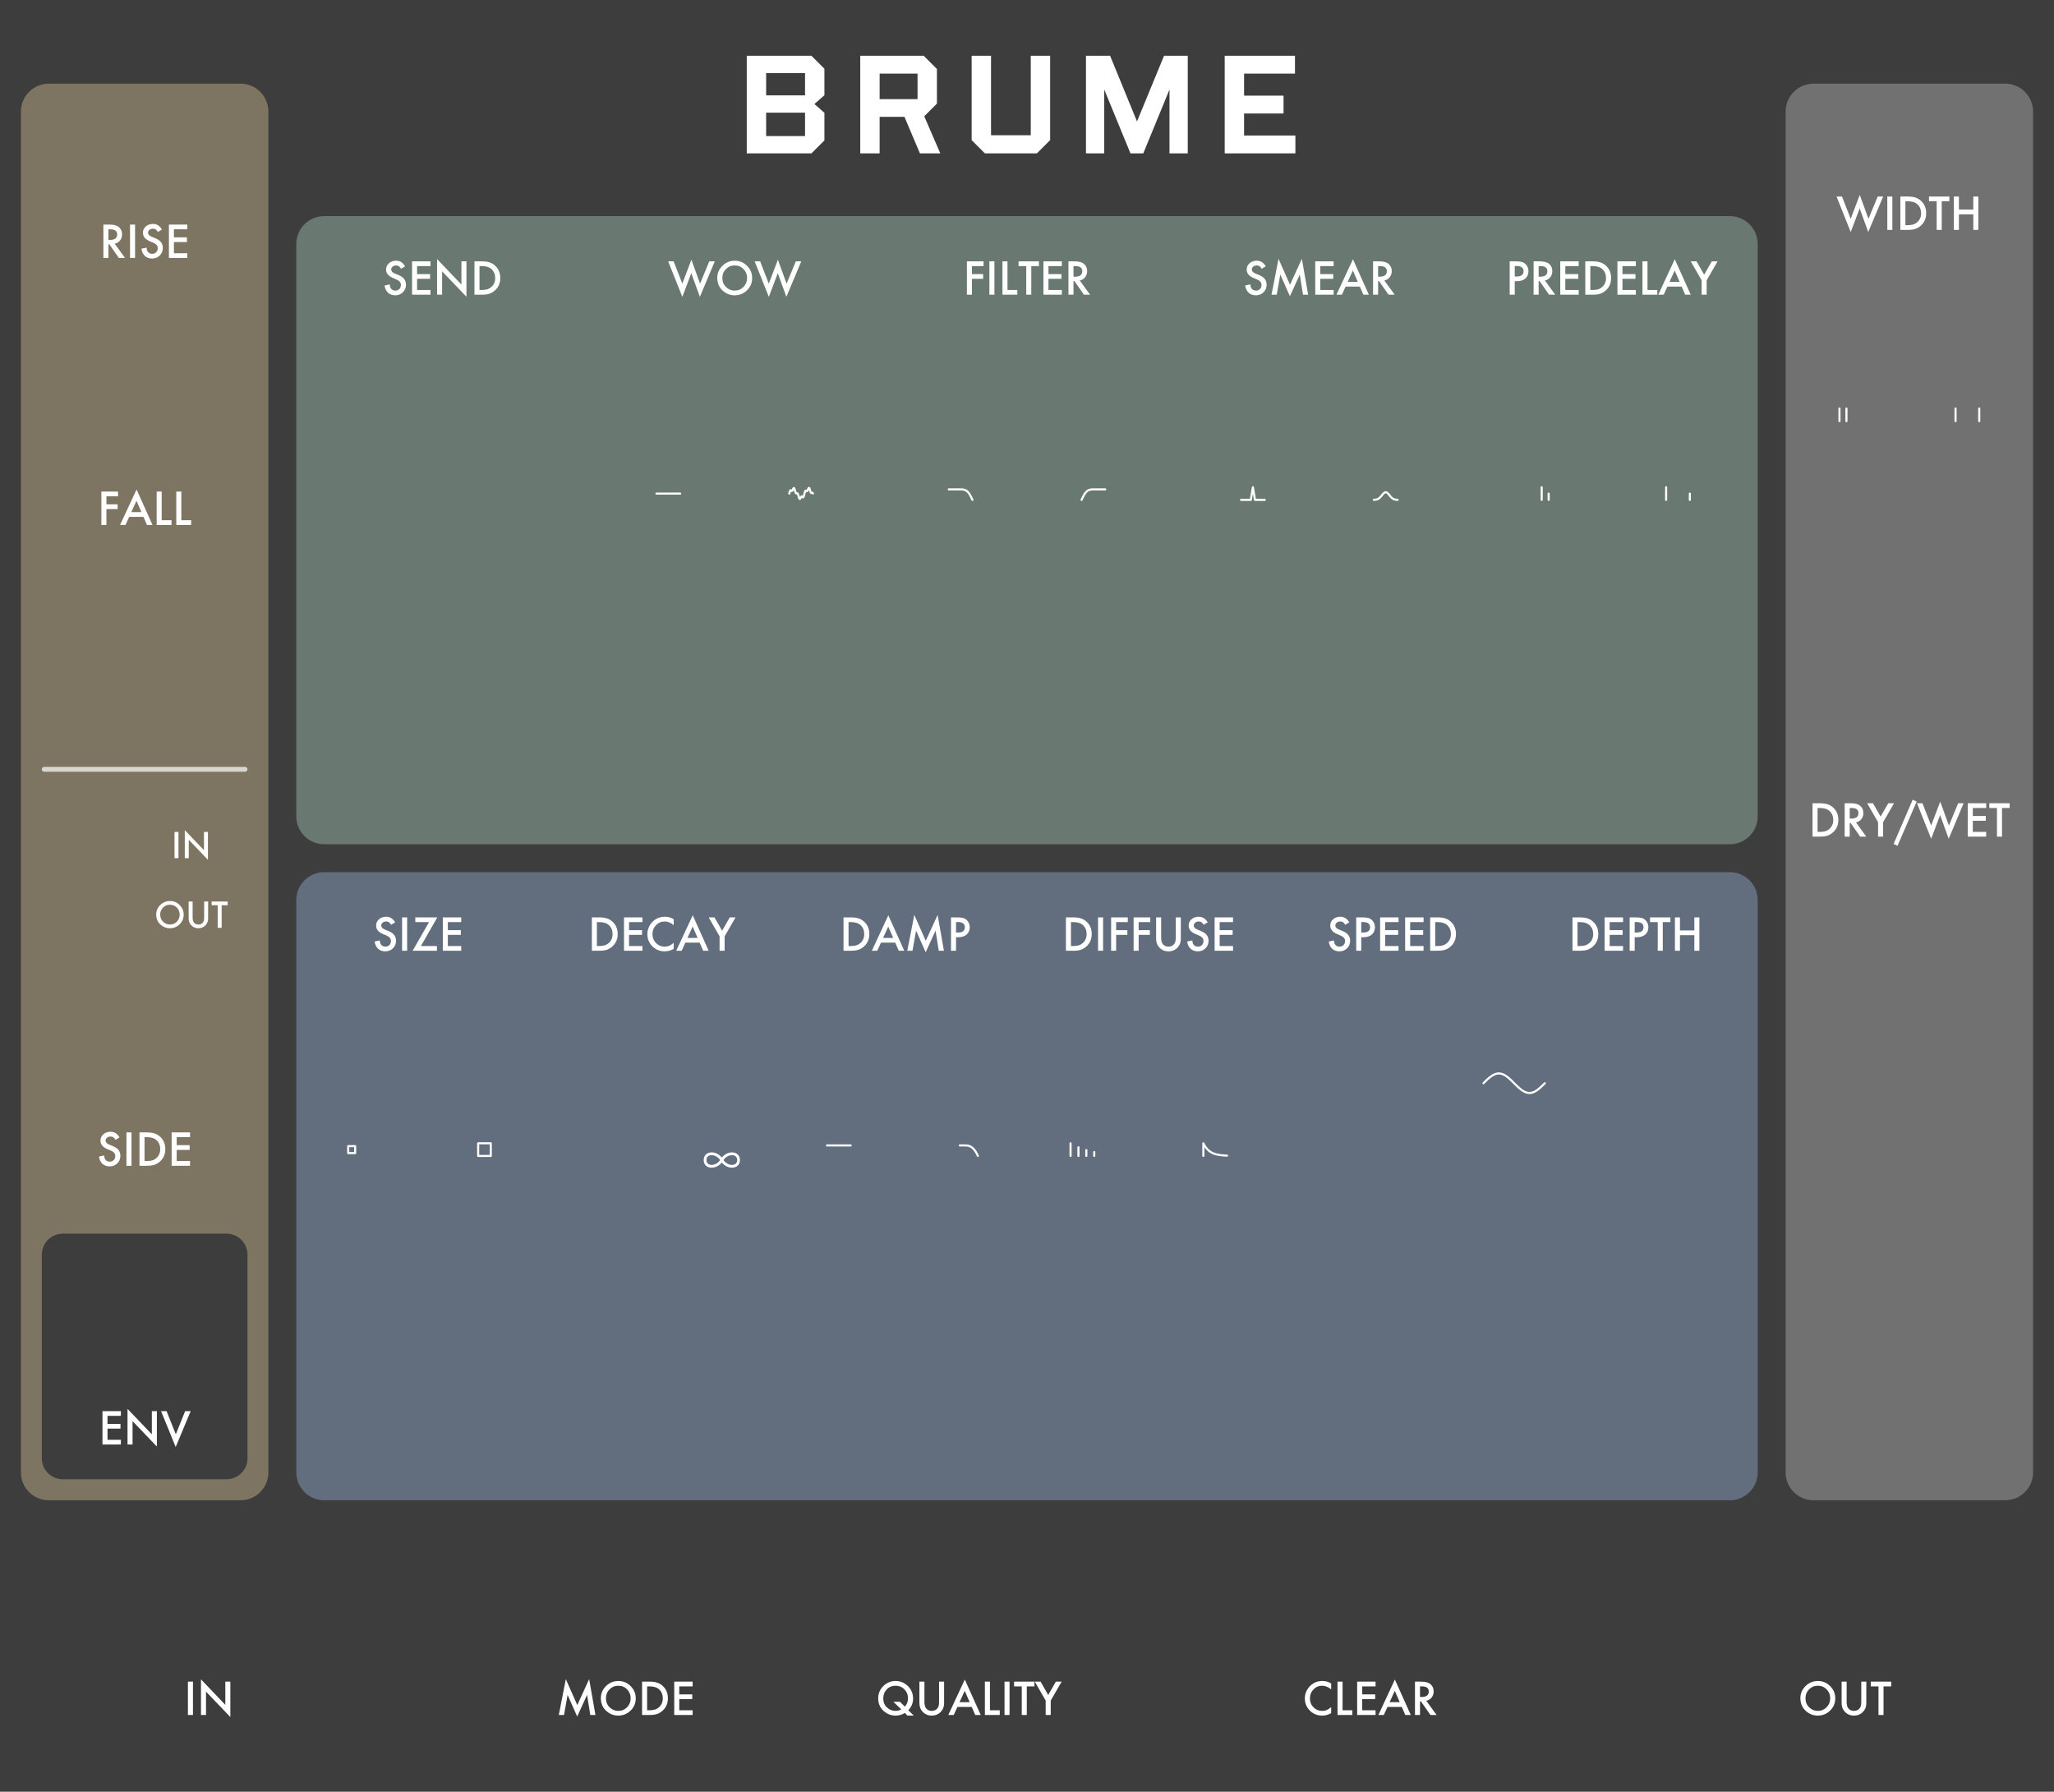
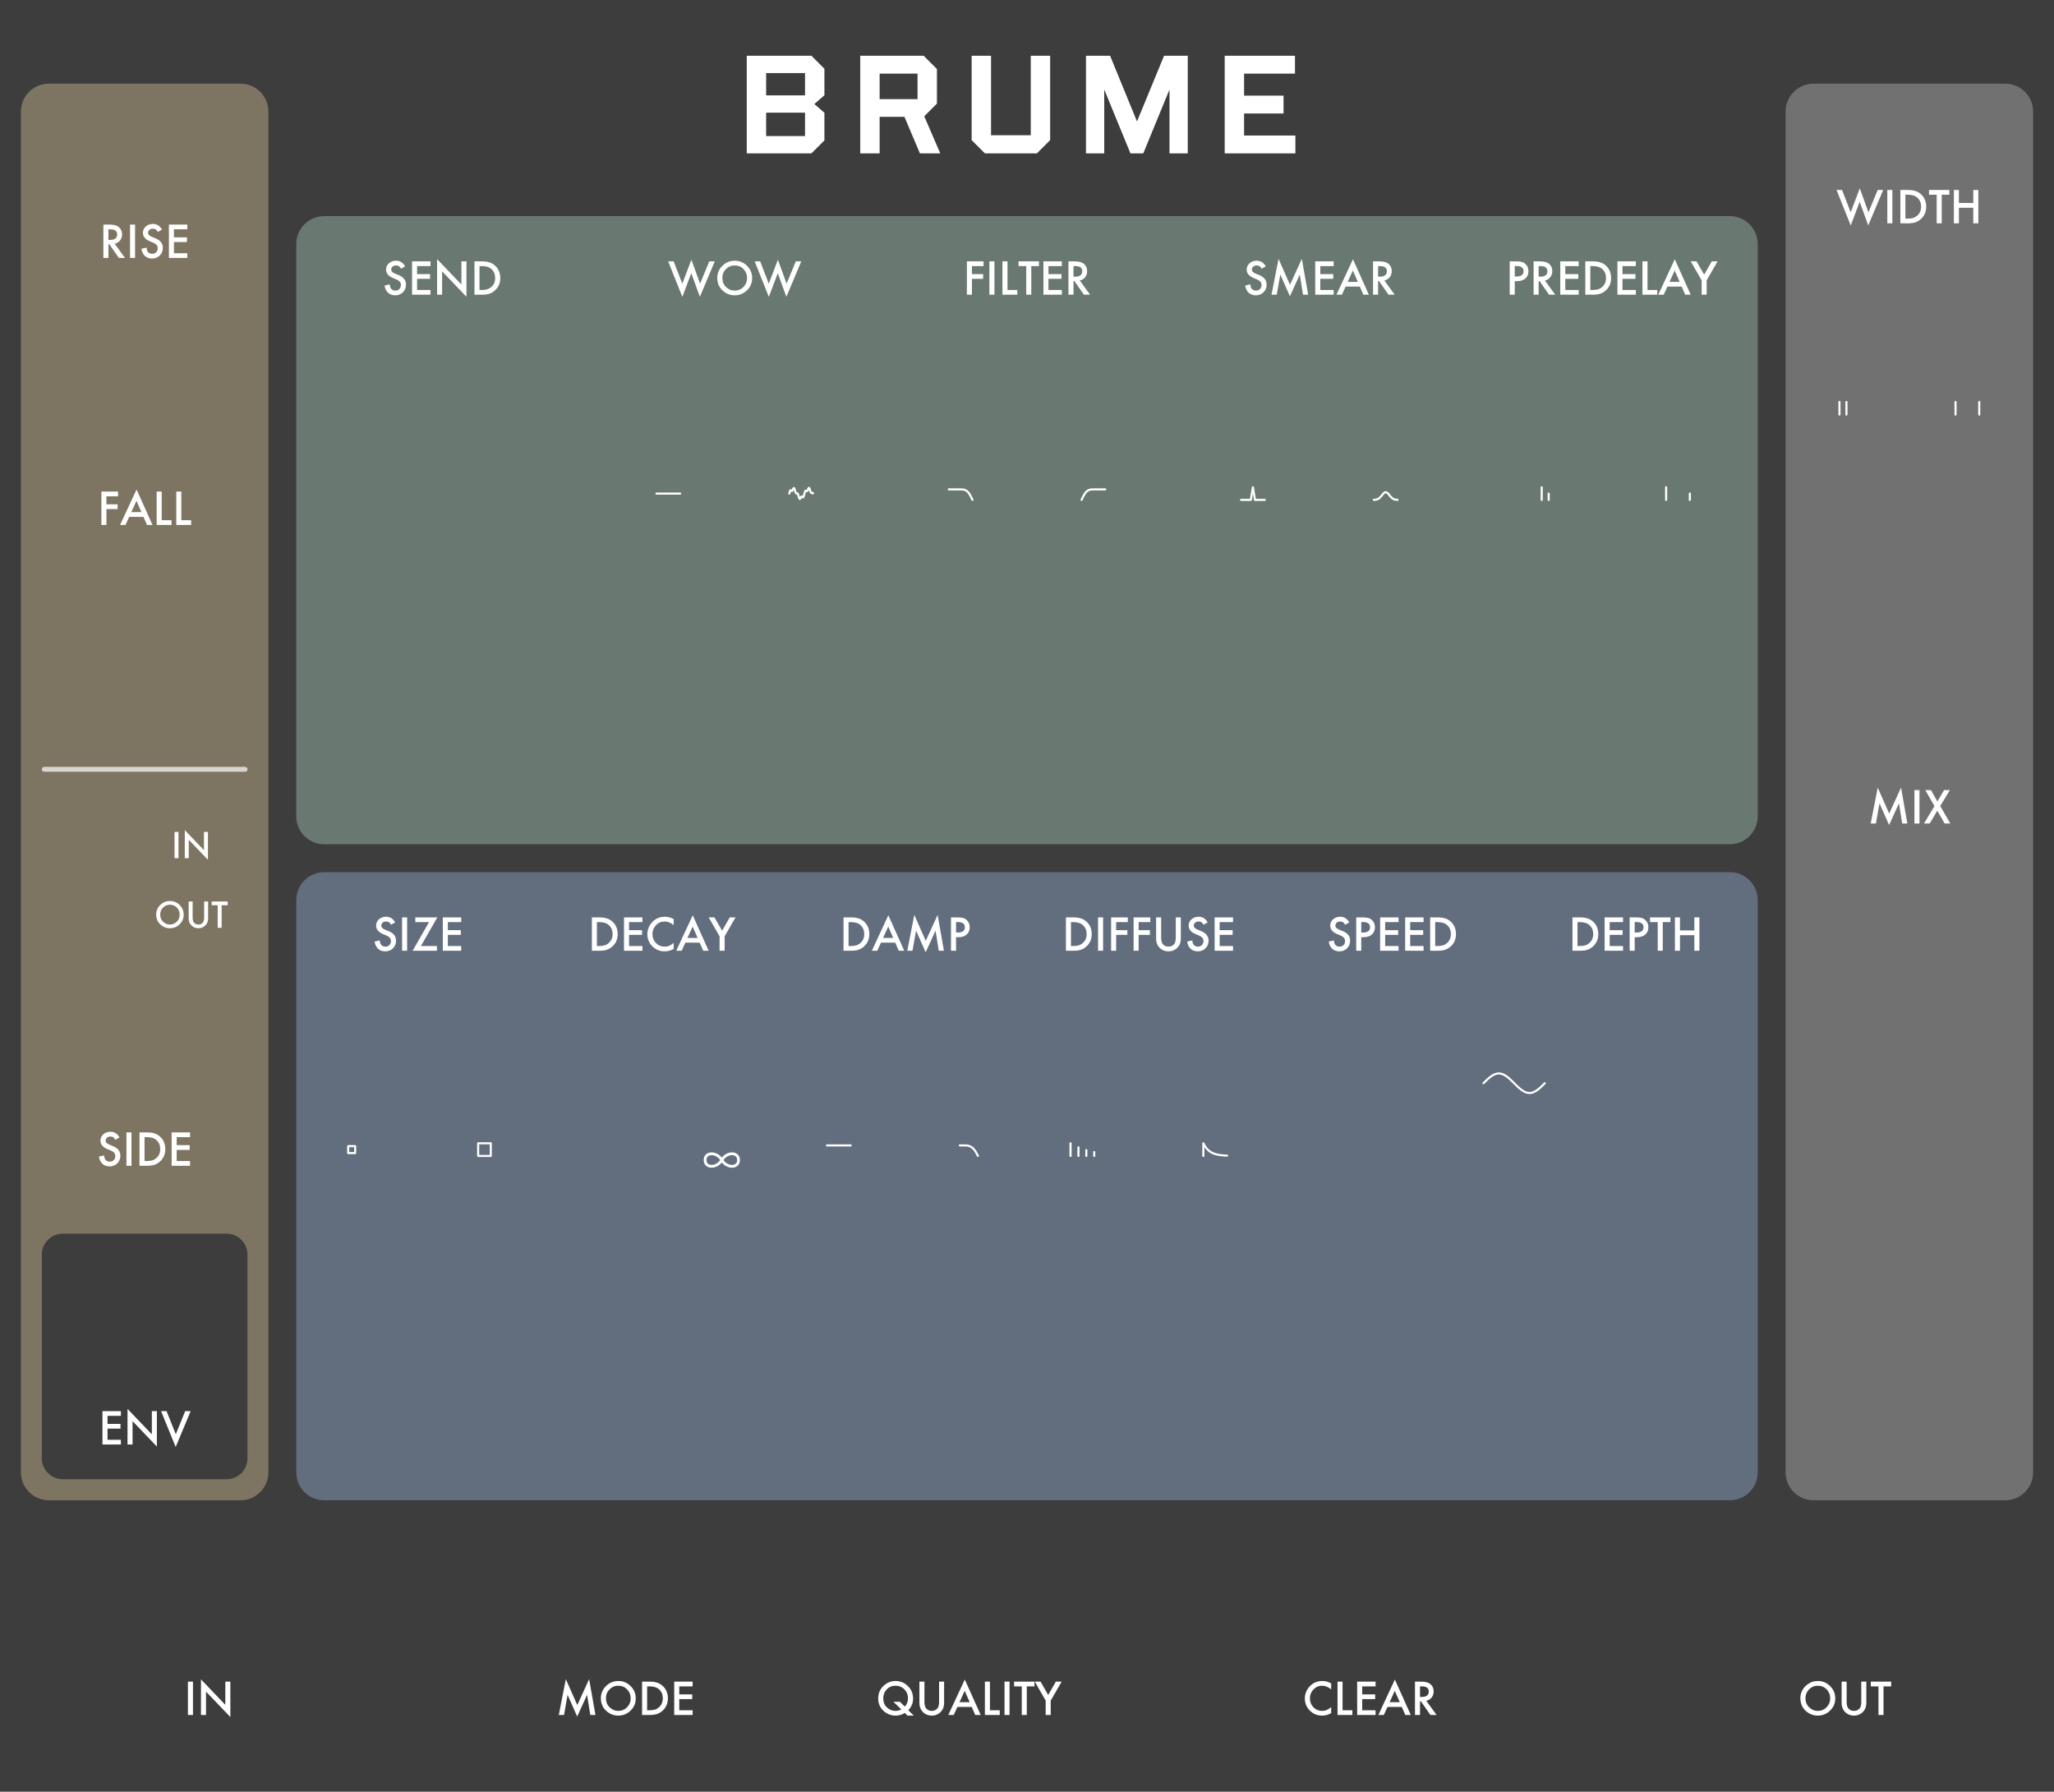
<svg xmlns="http://www.w3.org/2000/svg" version="1.1" width="147.32mm" height="128.5mm" viewBox="0 0 147.32 128.5">
  <g id="panel">
    <rect x="0" y="0" width="147.32" height="128.5" fill="#3d3d3d" />
    <rect class="zone" x="21.25" y="15.50" width="104.82" height="45.05" rx="2.00" fill="#8fa89c" fill-opacity="0.55" />
    <rect class="zone" x="21.25" y="62.55" width="104.82" height="45.05" rx="2.00" fill="#7f93b3" fill-opacity="0.55" />
    <rect class="zone" x="1.50" y="6.00" width="17.75" height="101.60" rx="2.00" fill="#b3a07f" fill-opacity="0.55" />
    <rect class="zone" x="3.00" y="55.00" width="14.75" height="0.35" rx="0.17" fill="#ffffff" fill-opacity="0.7" />
    <rect class="zone" x="3.00" y="88.48" width="14.75" height="17.61" rx="1.50" fill="#3d3d3d" fill-opacity="1.0" />
    <rect class="zone" x="128.07" y="6.00" width="17.75" height="101.60" rx="2.00" fill="#9a9a9a" fill-opacity="0.55" />
    <path fill="#ffffff" d="M53.56 11.0H58.2L59.13 10.07V8.09L58.41 7.46L59.13 6.83V4.93L58.2 4.0H53.56ZM54.95 9.76V8.08H57.74V9.76ZM54.95 6.84V5.24H57.74V6.84Z M61.7 11.0H63.09V8.38H64.87L65.98 11.0H67.44L66.29 8.34L67.2 7.43V4.95L66.25 4.0H61.7ZM63.09 7.11V5.28H65.81V7.11Z M70.64 11.0H74.37L75.32 10.05V4.0H73.93V9.7H71.08V4.0H69.69V10.05Z M77.89 11.0H79.2V6.42L81.08 11.0H82L83.88 6.42V11.0H85.19V4.0H83.49L81.55 8.71L79.62 4.0H77.89Z M87.84 11.0H92.91V9.72H89.23V8.14H92.06V6.86H89.23V5.28H92.88V4.0H87.84Z" />
    <path fill="#ffffff" d="M29.056 19.1 28.763 19.274Q28.681 19.131 28.607 19.088Q28.529 19.038 28.407 19.038Q28.256 19.038 28.157 19.123Q28.058 19.207 28.058 19.334Q28.058 19.509 28.318 19.616L28.557 19.714Q28.848 19.832 28.983 20.001Q29.118 20.171 29.118 20.418Q29.118 20.748 28.898 20.963Q28.676 21.18 28.348 21.18Q28.036 21.18 27.833 20.996Q27.633 20.811 27.583 20.477L27.949 20.396Q27.974 20.607 28.036 20.687Q28.148 20.842 28.362 20.842Q28.531 20.842 28.642 20.729Q28.754 20.616 28.754 20.442Q28.754 20.373 28.735 20.315Q28.715 20.256 28.674 20.208Q28.633 20.159 28.568 20.116Q28.503 20.073 28.413 20.035L28.182 19.939Q27.69 19.731 27.69 19.331Q27.69 19.061 27.897 18.88Q28.103 18.697 28.41 18.697Q28.824 18.697 29.056 19.1Z M30.875 19.083H29.915V19.658H30.847V19.998H29.915V20.797H30.875V21.137H29.554V18.743H30.875Z M31.349 21.137V18.581L33.095 20.407V18.743H33.456V21.283L31.71 19.461V21.137Z M34.03 21.137V18.743H34.532Q34.893 18.743 35.102 18.815Q35.327 18.884 35.51 19.052Q35.881 19.39 35.881 19.94Q35.881 20.492 35.495 20.833Q35.301 21.004 35.088 21.07Q34.89 21.137 34.526 21.137ZM34.391 20.797H34.554Q34.797 20.797 34.958 20.746Q35.119 20.692 35.25 20.574Q35.516 20.331 35.516 19.94Q35.516 19.546 35.253 19.301Q35.016 19.083 34.554 19.083H34.391Z" />
    <path fill="#ffffff" d="M48.315 18.743 48.938 20.343 49.589 18.627 50.212 20.343 50.874 18.743H51.267L50.197 21.289L49.581 19.593L48.94 21.29L47.923 18.743Z M51.445 19.929Q51.445 19.424 51.815 19.061Q52.184 18.698 52.702 18.698Q53.214 18.698 53.58 19.064Q53.947 19.43 53.947 19.943Q53.947 20.46 53.578 20.819Q53.208 21.18 52.684 21.18Q52.22 21.18 51.851 20.859Q51.445 20.504 51.445 19.929ZM51.809 19.934Q51.809 20.331 52.076 20.587Q52.341 20.842 52.688 20.842Q53.065 20.842 53.324 20.582Q53.583 20.318 53.583 19.94Q53.583 19.557 53.327 19.298Q53.073 19.038 52.698 19.038Q52.324 19.038 52.067 19.298Q51.809 19.556 51.809 19.934Z M54.519 18.743 55.142 20.343 55.793 18.627 56.417 20.343 57.079 18.743H57.471L56.401 21.289L55.786 19.593L55.144 21.29L54.127 18.743Z" />
    <path fill="#ffffff" d="M70.544 19.083H69.71V19.658H70.514V19.998H69.71V21.137H69.349V18.743H70.544Z M71.324 18.743V21.137H70.962V18.743Z M72.26 18.743V20.797H72.964V21.137H71.899V18.743Z M73.967 19.083V21.137H73.606V19.083H73.055V18.743H74.516V19.083Z M76.159 19.083H75.199V19.658H76.131V19.998H75.199V20.797H76.159V21.137H74.838V18.743H76.159Z M77.444 20.117 78.185 21.137H77.743L77.06 20.157H76.995V21.137H76.633V18.743H77.057Q77.531 18.743 77.742 18.922Q77.974 19.12 77.974 19.446Q77.974 19.7 77.829 19.883Q77.683 20.066 77.444 20.117ZM76.995 19.843H77.109Q77.623 19.843 77.623 19.45Q77.623 19.083 77.123 19.083H76.995Z" />
    <path fill="#ffffff" d="M90.783 19.1 90.49 19.274Q90.408 19.131 90.334 19.088Q90.256 19.038 90.134 19.038Q89.983 19.038 89.884 19.123Q89.785 19.207 89.785 19.334Q89.785 19.509 90.045 19.616L90.284 19.714Q90.575 19.832 90.71 20.001Q90.845 20.171 90.845 20.418Q90.845 20.748 90.625 20.963Q90.403 21.18 90.075 21.18Q89.763 21.18 89.56 20.996Q89.36 20.811 89.31 20.477L89.676 20.396Q89.701 20.607 89.763 20.687Q89.875 20.842 90.089 20.842Q90.258 20.842 90.369 20.729Q90.481 20.616 90.481 20.442Q90.481 20.373 90.461 20.315Q90.442 20.256 90.401 20.208Q90.36 20.159 90.295 20.116Q90.23 20.073 90.14 20.035L89.909 19.939Q89.417 19.731 89.417 19.331Q89.417 19.061 89.624 18.88Q89.83 18.697 90.137 18.697Q90.551 18.697 90.783 19.1Z M91.197 21.137 91.701 18.564 92.523 20.424 93.374 18.564 93.826 21.137H93.456L93.225 19.692L92.516 21.247L91.828 19.691L91.571 21.137Z M95.654 19.083H94.695V19.658H95.626V19.998H94.695V20.797H95.654V21.137H94.333V18.743H95.654Z M97.535 20.556H96.51L96.243 21.137H95.854L97.039 18.593L98.181 21.137H97.786ZM97.387 20.216 97.032 19.402 96.66 20.216Z M99.291 20.117 100.032 21.137H99.59L98.907 20.157H98.842V21.137H98.48V18.743H98.904Q99.378 18.743 99.589 18.922Q99.821 19.12 99.821 19.446Q99.821 19.7 99.676 19.883Q99.53 20.066 99.291 20.117ZM98.842 19.843H98.956Q99.469 19.843 99.469 19.45Q99.469 19.083 98.97 19.083H98.842Z" />
    <path fill="#ffffff" d="M108.643 20.165V21.137H108.281V18.743H108.691Q108.992 18.743 109.145 18.785Q109.3 18.827 109.418 18.943Q109.624 19.145 109.624 19.452Q109.624 19.78 109.404 19.973Q109.184 20.165 108.81 20.165ZM108.643 19.83H108.778Q109.275 19.83 109.275 19.447Q109.275 19.077 108.762 19.077H108.643Z M110.807 20.117 111.548 21.137H111.106L110.422 20.157H110.357V21.137H109.996V18.743H110.419Q110.894 18.743 111.105 18.922Q111.337 19.12 111.337 19.446Q111.337 19.7 111.191 19.883Q111.046 20.066 110.807 20.117ZM110.357 19.843H110.472Q110.985 19.843 110.985 19.45Q110.985 19.083 110.486 19.083H110.357Z M113.228 19.083H112.269V19.658H113.201V19.998H112.269V20.797H113.228V21.137H111.908V18.743H113.228Z M113.703 21.137V18.743H114.205Q114.566 18.743 114.776 18.815Q115 18.884 115.183 19.052Q115.554 19.39 115.554 19.94Q115.554 20.492 115.168 20.833Q114.974 21.004 114.762 21.07Q114.563 21.137 114.199 21.137ZM114.064 20.797H114.227Q114.47 20.797 114.631 20.746Q114.793 20.692 114.923 20.574Q115.19 20.331 115.19 19.94Q115.19 19.546 114.926 19.301Q114.689 19.083 114.227 19.083H114.064Z M117.329 19.083H116.369V19.658H117.301V19.998H116.369V20.797H117.329V21.137H116.008V18.743H117.329Z M118.165 18.743V20.797H118.868V21.137H117.803V18.743Z M120.617 20.556H119.592L119.326 21.137H118.937L120.121 18.593L121.264 21.137H120.868ZM120.47 20.216 120.115 19.402 119.743 20.216Z M122.047 20.103 121.265 18.743H121.681L122.228 19.7L122.777 18.743H123.192L122.408 20.103V21.137H122.047Z" />
    <path fill="#ffffff" d="M28.342 66.151 28.049 66.325Q27.967 66.182 27.892 66.139Q27.815 66.089 27.692 66.089Q27.542 66.089 27.443 66.174Q27.343 66.258 27.343 66.385Q27.343 66.56 27.604 66.667L27.842 66.765Q28.134 66.883 28.269 67.052Q28.404 67.222 28.404 67.469Q28.404 67.799 28.184 68.014Q27.962 68.231 27.633 68.231Q27.322 68.231 27.119 68.047Q26.919 67.862 26.869 67.528L27.235 67.447Q27.26 67.658 27.322 67.738Q27.433 67.893 27.647 67.893Q27.816 67.893 27.928 67.78Q28.039 67.667 28.039 67.493Q28.039 67.424 28.02 67.366Q28.001 67.307 27.96 67.259Q27.918 67.21 27.853 67.167Q27.788 67.124 27.698 67.086L27.467 66.99Q26.976 66.782 26.976 66.382Q26.976 66.112 27.182 65.931Q27.388 65.748 27.695 65.748Q28.109 65.748 28.342 66.151Z M29.201 65.794V68.188H28.839V65.794Z M30.19 67.848H31.338V68.188H29.596L30.771 66.134H29.788V65.794H31.365Z M33.081 66.134H32.121V66.709H33.053V67.049H32.121V67.848H33.081V68.188H31.76V65.794H33.081Z" />
    <path fill="#ffffff" d="M42.451 68.188V65.794H42.953Q43.314 65.794 43.523 65.866Q43.748 65.935 43.931 66.103Q44.302 66.441 44.302 66.991Q44.302 67.543 43.916 67.884Q43.722 68.055 43.51 68.121Q43.311 68.188 42.947 68.188ZM42.812 67.848H42.975Q43.218 67.848 43.379 67.797Q43.541 67.743 43.671 67.625Q43.937 67.382 43.937 66.991Q43.937 66.597 43.674 66.352Q43.437 66.134 42.975 66.134H42.812Z M46.077 66.134H45.117V66.709H46.049V67.049H45.117V67.848H46.077V68.188H44.756V65.794H46.077Z M48.32 65.923V66.351Q48.007 66.089 47.672 66.089Q47.303 66.089 47.05 66.354Q46.796 66.618 46.796 66.999Q46.796 67.376 47.05 67.635Q47.305 67.893 47.674 67.893Q47.864 67.893 47.998 67.831Q48.072 67.8 48.152 67.748Q48.232 67.695 48.32 67.621V68.056Q48.01 68.231 47.669 68.231Q47.156 68.231 46.793 67.873Q46.432 67.512 46.432 67.002Q46.432 66.545 46.734 66.187Q47.106 65.748 47.697 65.748Q48.019 65.748 48.32 65.923Z M50.182 67.607H49.157L48.891 68.188H48.501L49.686 65.644L50.828 68.188H50.433ZM50.035 67.267 49.68 66.453 49.308 67.267Z M51.611 67.154 50.83 65.794H51.245L51.793 66.751L52.342 65.794H52.757L51.973 67.154V68.188H51.611Z" />
    <path fill="#ffffff" d="M60.5 68.188V65.794H61.002Q61.363 65.794 61.572 65.866Q61.797 65.935 61.98 66.103Q62.351 66.441 62.351 66.991Q62.351 67.543 61.965 67.884Q61.771 68.055 61.559 68.121Q61.36 68.188 60.996 68.188ZM60.861 67.848H61.024Q61.267 67.848 61.428 67.797Q61.59 67.743 61.72 67.625Q61.986 67.382 61.986 66.991Q61.986 66.597 61.723 66.352Q61.486 66.134 61.024 66.134H60.861Z M64.211 67.607H63.186L62.92 68.188H62.531L63.715 65.644L64.858 68.188H64.462ZM64.064 67.267 63.709 66.453 63.337 67.267Z M65.073 68.188 65.577 65.615 66.399 67.475 67.25 65.615 67.702 68.188H67.332L67.101 66.743L66.392 68.298L65.704 66.742L65.447 68.188Z M68.571 67.216V68.188H68.209V65.794H68.619Q68.919 65.794 69.073 65.836Q69.228 65.878 69.346 65.994Q69.552 66.196 69.552 66.503Q69.552 66.831 69.332 67.024Q69.112 67.216 68.738 67.216ZM68.571 66.881H68.705Q69.203 66.881 69.203 66.498Q69.203 66.128 68.69 66.128H68.571Z" />
    <path fill="#ffffff" d="M76.451 68.188V65.794H76.953Q77.315 65.794 77.524 65.866Q77.749 65.935 77.932 66.103Q78.302 66.441 78.302 66.991Q78.302 67.543 77.916 67.884Q77.722 68.055 77.51 68.121Q77.312 68.188 76.947 68.188ZM76.812 67.848H76.975Q77.219 67.848 77.38 67.797Q77.541 67.743 77.671 67.625Q77.938 67.382 77.938 66.991Q77.938 66.597 77.674 66.352Q77.437 66.134 76.975 66.134H76.812Z M79.118 65.794V68.188H78.756V65.794Z M80.888 66.134H80.054V66.709H80.859V67.049H80.054V68.188H79.693V65.794H80.888Z M82.502 66.134H81.668V66.709H82.473V67.049H81.668V68.188H81.307V65.794H82.502Z M83.282 65.794V67.236Q83.282 67.545 83.383 67.687Q83.533 67.893 83.806 67.893Q84.08 67.893 84.231 67.687Q84.331 67.549 84.331 67.236V65.794H84.693V67.335Q84.693 67.714 84.457 67.959Q84.192 68.231 83.806 68.231Q83.42 68.231 83.156 67.959Q82.921 67.714 82.921 67.335V65.794Z M86.62 66.151 86.327 66.325Q86.244 66.182 86.17 66.139Q86.092 66.089 85.97 66.089Q85.82 66.089 85.72 66.174Q85.621 66.258 85.621 66.385Q85.621 66.56 85.882 66.667L86.12 66.765Q86.412 66.883 86.547 67.052Q86.682 67.222 86.682 67.469Q86.682 67.799 86.461 68.014Q86.24 68.231 85.911 68.231Q85.599 68.231 85.396 68.047Q85.196 67.862 85.147 67.528L85.513 67.447Q85.537 67.658 85.599 67.738Q85.711 67.893 85.925 67.893Q86.094 67.893 86.206 67.78Q86.317 67.667 86.317 67.493Q86.317 67.424 86.298 67.366Q86.278 67.307 86.237 67.259Q86.196 67.21 86.131 67.167Q86.066 67.124 85.976 67.086L85.745 66.99Q85.254 66.782 85.254 66.382Q85.254 66.112 85.46 65.931Q85.666 65.748 85.973 65.748Q86.387 65.748 86.62 66.151Z M88.438 66.134H87.478V66.709H88.41V67.049H87.478V67.848H88.438V68.188H87.117V65.794H88.438Z" />
    <path fill="#ffffff" d="M96.774 66.151 96.481 66.325Q96.399 66.182 96.325 66.139Q96.247 66.089 96.125 66.089Q95.975 66.089 95.875 66.174Q95.776 66.258 95.776 66.385Q95.776 66.56 96.037 66.667L96.275 66.765Q96.567 66.883 96.702 67.052Q96.837 67.222 96.837 67.469Q96.837 67.799 96.616 68.014Q96.395 68.231 96.066 68.231Q95.754 68.231 95.551 68.047Q95.351 67.862 95.302 67.528L95.668 67.447Q95.692 67.658 95.754 67.738Q95.866 67.893 96.08 67.893Q96.249 67.893 96.361 67.78Q96.472 67.667 96.472 67.493Q96.472 67.424 96.453 67.366Q96.433 67.307 96.392 67.259Q96.351 67.21 96.286 67.167Q96.221 67.124 96.131 67.086L95.9 66.99Q95.409 66.782 95.409 66.382Q95.409 66.112 95.615 65.931Q95.821 65.748 96.128 65.748Q96.542 65.748 96.774 66.151Z M97.633 67.216V68.188H97.272V65.794H97.681Q97.982 65.794 98.136 65.836Q98.291 65.878 98.408 65.994Q98.615 66.196 98.615 66.503Q98.615 66.831 98.395 67.024Q98.174 67.216 97.801 67.216ZM97.633 66.881H97.768Q98.266 66.881 98.266 66.498Q98.266 66.128 97.753 66.128H97.633Z M100.308 66.134H99.348V66.709H100.28V67.049H99.348V67.848H100.308V68.188H98.987V65.794H100.308Z M102.103 66.134H101.143V66.709H102.075V67.049H101.143V67.848H102.103V68.188H100.782V65.794H102.103Z M102.577 68.188V65.794H103.08Q103.441 65.794 103.65 65.866Q103.875 65.935 104.058 66.103Q104.428 66.441 104.428 66.991Q104.428 67.543 104.042 67.884Q103.848 68.055 103.636 68.121Q103.438 68.188 103.073 68.188ZM102.938 67.848H103.101Q103.345 67.848 103.506 67.797Q103.667 67.743 103.797 67.625Q104.064 67.382 104.064 66.991Q104.064 66.597 103.8 66.352Q103.563 66.134 103.101 66.134H102.938Z" />
    <path fill="#ffffff" d="M112.784 68.188V65.794H113.286Q113.648 65.794 113.857 65.866Q114.082 65.935 114.265 66.103Q114.635 66.441 114.635 66.991Q114.635 67.543 114.249 67.884Q114.055 68.055 113.843 68.121Q113.645 68.188 113.28 68.188ZM113.145 67.848H113.308Q113.552 67.848 113.713 67.797Q113.874 67.743 114.004 67.625Q114.271 67.382 114.271 66.991Q114.271 66.597 114.007 66.352Q113.77 66.134 113.308 66.134H113.145Z M116.41 66.134H115.451V66.709H116.382V67.049H115.451V67.848H116.41V68.188H115.089V65.794H116.41Z M117.246 67.216V68.188H116.885V65.794H117.294Q117.595 65.794 117.748 65.836Q117.903 65.878 118.021 65.994Q118.227 66.196 118.227 66.503Q118.227 66.831 118.007 67.024Q117.787 67.216 117.413 67.216ZM117.246 66.881H117.381Q117.878 66.881 117.878 66.498Q117.878 66.128 117.365 66.128H117.246Z M119.26 66.134V68.188H118.898V66.134H118.348V65.794H119.808V66.134Z M120.492 66.731H121.525V65.794H121.886V68.188H121.525V67.07H120.492V68.188H120.131V65.794H120.492Z" />
    <path fill="#ffffff" d="M8.226 17.48 8.967 18.5H8.525L7.841 17.52H7.776V18.5H7.415V16.106H7.838Q8.312 16.106 8.523 16.285Q8.756 16.483 8.756 16.809Q8.756 17.063 8.61 17.246Q8.464 17.429 8.226 17.48ZM7.776 17.206H7.891Q8.404 17.206 8.404 16.813Q8.404 16.446 7.905 16.446H7.776Z M9.687 16.106V18.5H9.326V16.106Z M11.616 16.463 11.323 16.637Q11.241 16.494 11.166 16.451Q11.089 16.401 10.966 16.401Q10.816 16.401 10.717 16.486Q10.618 16.57 10.618 16.697Q10.618 16.872 10.878 16.979L11.117 17.077Q11.408 17.195 11.543 17.364Q11.678 17.534 11.678 17.781Q11.678 18.111 11.458 18.326Q11.236 18.543 10.908 18.543Q10.596 18.543 10.393 18.359Q10.193 18.174 10.143 17.84L10.509 17.759Q10.534 17.97 10.596 18.05Q10.708 18.205 10.921 18.205Q11.09 18.205 11.202 18.092Q11.314 17.979 11.314 17.805Q11.314 17.736 11.294 17.678Q11.275 17.619 11.234 17.571Q11.193 17.522 11.128 17.479Q11.063 17.436 10.973 17.398L10.742 17.302Q10.25 17.094 10.25 16.694Q10.25 16.424 10.456 16.243Q10.663 16.06 10.97 16.06Q11.383 16.06 11.616 16.463Z M13.435 16.446H12.475V17.021H13.407V17.361H12.475V18.16H13.435V18.5H12.114V16.106H13.435Z" />
    <path fill="#ffffff" d="M8.467 35.596H7.633V36.171H8.437V36.511H7.633V37.65H7.271V35.256H8.467Z M10.291 37.069H9.267L9 37.65H8.611L9.795 35.106L10.938 37.65H10.542ZM10.144 36.729 9.789 35.915 9.417 36.729Z M11.598 35.256V37.31H12.302V37.65H11.237V35.256Z M13.006 35.256V37.31H13.71V37.65H12.645V35.256Z" />
    <path fill="#ffffff" d="M8.571 81.573 8.278 81.747Q8.196 81.604 8.122 81.561Q8.044 81.511 7.922 81.511Q7.771 81.511 7.672 81.596Q7.573 81.68 7.573 81.807Q7.573 81.982 7.833 82.089L8.072 82.187Q8.363 82.305 8.498 82.474Q8.633 82.644 8.633 82.891Q8.633 83.221 8.413 83.436Q8.191 83.653 7.863 83.653Q7.551 83.653 7.348 83.469Q7.148 83.284 7.098 82.95L7.464 82.869Q7.489 83.08 7.551 83.16Q7.663 83.315 7.877 83.315Q8.046 83.315 8.157 83.202Q8.269 83.089 8.269 82.915Q8.269 82.846 8.25 82.788Q8.23 82.729 8.189 82.681Q8.148 82.632 8.083 82.589Q8.018 82.546 7.928 82.508L7.697 82.412Q7.205 82.204 7.205 81.804Q7.205 81.534 7.412 81.353Q7.618 81.17 7.925 81.17Q8.339 81.17 8.571 81.573Z M9.43 81.216V83.61H9.069V81.216Z M10.005 83.61V81.216H10.508Q10.869 81.216 11.078 81.288Q11.303 81.357 11.486 81.525Q11.856 81.863 11.856 82.413Q11.856 82.965 11.47 83.306Q11.276 83.477 11.064 83.543Q10.866 83.61 10.501 83.61ZM10.366 83.27H10.529Q10.773 83.27 10.934 83.219Q11.095 83.165 11.225 83.047Q11.492 82.804 11.492 82.413Q11.492 82.019 11.228 81.774Q10.991 81.556 10.529 81.556H10.366Z M13.631 81.556H12.672V82.131H13.603V82.471H12.672V83.27H13.631V83.61H12.311V81.216H13.631Z" />
    <path fill="#ffffff" d="M12.801 59.665V61.55H12.517V59.665Z M13.254 61.55V59.537L14.629 60.975V59.665H14.913V61.665L13.539 60.23V61.55Z" />
    <path fill="#ffffff" d="M11.203 65.589Q11.203 65.191 11.495 64.905Q11.786 64.62 12.193 64.62Q12.596 64.62 12.884 64.908Q13.174 65.196 13.174 65.6Q13.174 66.007 12.883 66.29Q12.591 66.574 12.179 66.574Q11.814 66.574 11.523 66.321Q11.203 66.042 11.203 65.589ZM11.49 65.593Q11.49 65.905 11.7 66.107Q11.909 66.308 12.182 66.308Q12.479 66.308 12.683 66.103Q12.887 65.895 12.887 65.598Q12.887 65.296 12.685 65.092Q12.485 64.887 12.19 64.887Q11.896 64.887 11.693 65.092Q11.49 65.295 11.49 65.593Z M13.816 64.655V65.79Q13.816 66.033 13.895 66.146Q14.013 66.308 14.228 66.308Q14.444 66.308 14.563 66.146Q14.642 66.037 14.642 65.79V64.655H14.927V65.869Q14.927 66.166 14.741 66.359Q14.532 66.574 14.228 66.574Q13.924 66.574 13.717 66.359Q13.531 66.166 13.531 65.869V64.655Z M15.898 64.923V66.54H15.614V64.923H15.18V64.655H16.33V64.923Z" />
    <path fill="#ffffff" d="M8.671 101.546H7.712V102.121H8.643V102.461H7.712V103.26H8.671V103.6H7.35V101.206H8.671Z M9.146 103.6V101.044L10.891 102.87V101.206H11.252V103.746L9.507 101.924V103.6Z M11.947 101.206 12.609 102.865 13.28 101.206H13.676L12.601 103.78L11.552 101.206Z" />
-     <path fill="#ffffff" d="M132.115 14.095 132.738 15.695 133.389 13.979 134.013 15.695 134.675 14.095H135.067L133.997 16.641L133.382 14.945L132.74 16.642L131.723 14.095Z M135.726 14.095V16.489H135.364V14.095Z M136.301 16.489V14.095H136.803Q137.164 14.095 137.374 14.167Q137.598 14.236 137.781 14.404Q138.152 14.742 138.152 15.292Q138.152 15.844 137.766 16.185Q137.572 16.356 137.36 16.422Q137.161 16.489 136.797 16.489ZM136.662 16.149H136.825Q137.068 16.149 137.229 16.098Q137.391 16.044 137.521 15.926Q137.788 15.683 137.788 15.292Q137.788 14.898 137.524 14.653Q137.287 14.435 136.825 14.435H136.662Z M139.267 14.435V16.489H138.905V14.435H138.355V14.095H139.815V14.435Z M140.499 15.032H141.532V14.095H141.893V16.489H141.532V15.371H140.499V16.489H140.138V14.095H140.499Z" />
-     <path fill="#ffffff" d="M130.001 60.003V57.609H130.504Q130.865 57.609 131.074 57.681Q131.299 57.75 131.482 57.918Q131.852 58.256 131.852 58.806Q131.852 59.358 131.466 59.699Q131.272 59.87 131.06 59.936Q130.862 60.003 130.497 60.003ZM130.362 59.663H130.525Q130.769 59.663 130.93 59.612Q131.091 59.558 131.221 59.44Q131.488 59.197 131.488 58.806Q131.488 58.412 131.224 58.167Q130.987 57.949 130.525 57.949H130.362Z M133.117 58.983 133.858 60.003H133.417L132.733 59.023H132.668V60.003H132.307V57.609H132.73Q133.204 57.609 133.415 57.788Q133.648 57.986 133.648 58.312Q133.648 58.566 133.502 58.749Q133.356 58.932 133.117 58.983ZM132.668 58.709H132.782Q133.296 58.709 133.296 58.316Q133.296 57.949 132.796 57.949H132.668Z M134.702 58.969 133.92 57.609H134.336L134.883 58.566L135.432 57.609H135.847L135.063 58.969V60.003H134.702Z M137.182 57.358 137.471 57.485 136.1 60.657 135.815 60.529Z M137.886 57.609 138.509 59.209 139.16 57.493 139.784 59.209 140.446 57.609H140.838L139.768 60.155L139.153 58.459L138.511 60.156L137.494 57.609Z M142.456 57.949H141.497V58.524H142.428V58.864H141.497V59.663H142.456V60.003H141.135V57.609H142.456Z M143.591 57.949V60.003H143.23V57.949H142.68V57.609H144.14V57.949Z" />
+     <path fill="#ffffff" d="M132.115 13.624 132.738 15.224 133.389 13.508 134.013 15.224 134.675 13.624H135.067L133.997 16.17L133.382 14.474L132.74 16.171L131.723 13.624Z M135.726 13.624V16.018H135.364V13.624Z M136.301 16.018V13.624H136.803Q137.164 13.624 137.374 13.696Q137.598 13.765 137.781 13.933Q138.152 14.271 138.152 14.821Q138.152 15.373 137.766 15.714Q137.572 15.885 137.36 15.951Q137.161 16.018 136.797 16.018ZM136.662 15.678H136.825Q137.068 15.678 137.229 15.627Q137.391 15.573 137.521 15.455Q137.788 15.212 137.788 14.821Q137.788 14.427 137.524 14.182Q137.287 13.964 136.825 13.964H136.662Z M139.267 13.964V16.018H138.905V13.964H138.355V13.624H139.815V13.964Z M140.499 14.561H141.532V13.624H141.893V16.018H141.532V14.9H140.499V16.018H140.138V13.624H140.499Z" />
+     <path fill="#ffffff" d="M134.173 59.061 134.677 56.488 135.499 58.348 136.35 56.488 136.802 59.061H136.432L136.201 57.616L135.492 59.171L134.804 57.615L134.547 59.061Z M137.671 56.667V59.061H137.309V56.667Z M138.746 57.81 138.088 56.667H138.498L138.956 57.478L139.436 56.667H139.85L139.16 57.81L139.884 59.061H139.48L138.95 58.145L138.404 59.061H137.995Z" />
    <path fill="#ffffff" d="M13.84 120.606V123.0H13.478V120.606Z M14.415 123.0V120.444L16.16 122.27V120.606H16.522V123.146L14.776 121.324V123.0Z" />
    <path fill="#ffffff" d="M40.079 123.0 40.583 120.427 41.405 122.287 42.256 120.427 42.708 123.0H42.338L42.107 121.555L41.398 123.11L40.71 121.554L40.453 123.0Z M43.096 121.792Q43.096 121.287 43.466 120.924Q43.835 120.561 44.353 120.561Q44.865 120.561 45.231 120.927Q45.598 121.293 45.598 121.806Q45.598 122.323 45.229 122.682Q44.859 123.043 44.335 123.043Q43.871 123.043 43.502 122.722Q43.096 122.367 43.096 121.792ZM43.46 121.797Q43.46 122.194 43.727 122.45Q43.992 122.705 44.339 122.705Q44.716 122.705 44.975 122.445Q45.234 122.181 45.234 121.803Q45.234 121.42 44.978 121.161Q44.724 120.901 44.349 120.901Q43.975 120.901 43.718 121.161Q43.46 121.419 43.46 121.797Z M46.052 123.0V120.606H46.555Q46.916 120.606 47.125 120.678Q47.35 120.747 47.533 120.915Q47.903 121.253 47.903 121.803Q47.903 122.355 47.517 122.696Q47.324 122.867 47.111 122.933Q46.913 123.0 46.548 123.0ZM46.414 122.66H46.576Q46.82 122.66 46.981 122.609Q47.142 122.555 47.272 122.437Q47.539 122.194 47.539 121.803Q47.539 121.409 47.276 121.164Q47.038 120.946 46.576 120.946H46.414Z M49.678 120.946H48.719V121.521H49.651V121.861H48.719V122.66H49.678V123.0H48.358V120.606H49.678Z" />
    <path fill="#ffffff" d="M65.542 123.043H65.087L64.9 122.851Q64.601 123.043 64.233 123.043Q63.757 123.043 63.388 122.721Q62.987 122.366 62.987 121.814Q62.987 121.273 63.367 120.912Q63.735 120.561 64.238 120.561Q64.694 120.561 65.055 120.868Q65.489 121.237 65.489 121.831Q65.489 122.296 65.146 122.657ZM64.548 122.053 64.895 122.398Q65.125 122.16 65.125 121.808Q65.125 121.422 64.869 121.161Q64.613 120.901 64.233 120.901Q63.849 120.901 63.601 121.161Q63.351 121.42 63.351 121.817Q63.351 122.205 63.608 122.451Q63.877 122.705 64.221 122.705Q64.455 122.705 64.644 122.598L64.081 122.053Z M66.304 120.606V122.048Q66.304 122.357 66.405 122.499Q66.555 122.705 66.828 122.705Q67.103 122.705 67.253 122.499Q67.354 122.361 67.354 122.048V120.606H67.715V122.147Q67.715 122.526 67.479 122.771Q67.214 123.043 66.828 123.043Q66.442 123.043 66.179 122.771Q65.943 122.526 65.943 122.147V120.606Z M69.695 122.419H68.67L68.403 123.0H68.014L69.199 120.456L70.341 123.0H69.946ZM69.548 122.079 69.193 121.265 68.82 122.079Z M71.002 120.606V122.66H71.706V123.0H70.64V120.606Z M72.409 120.606V123.0H72.048V120.606Z M73.645 120.946V123.0H73.284V120.946H72.733V120.606H74.194V120.946Z M75 121.966 74.219 120.606H74.634L75.181 121.563L75.73 120.606H76.146L75.361 121.966V123.0H75Z" />
    <path fill="#ffffff" d="M95.476 120.735V121.163Q95.163 120.901 94.828 120.901Q94.459 120.901 94.207 121.166Q93.952 121.43 93.952 121.811Q93.952 122.188 94.207 122.447Q94.461 122.705 94.83 122.705Q95.02 122.705 95.154 122.643Q95.228 122.612 95.308 122.56Q95.388 122.507 95.476 122.433V122.868Q95.166 123.043 94.825 123.043Q94.312 123.043 93.949 122.685Q93.588 122.324 93.588 121.814Q93.588 121.357 93.89 120.999Q94.262 120.56 94.853 120.56Q95.175 120.56 95.476 120.735Z M96.293 120.606V122.66H96.997V123.0H95.932V120.606Z M98.661 120.946H97.701V121.521H98.633V121.861H97.701V122.66H98.661V123.0H97.34V120.606H98.661Z M100.541 122.419H99.516L99.25 123.0H98.861L100.045 120.456L101.188 123.0H100.792ZM100.394 122.079 100.039 121.265 99.667 122.079Z M102.298 121.98 103.039 123.0H102.597L101.913 122.02H101.848V123.0H101.487V120.606H101.91Q102.384 120.606 102.595 120.785Q102.828 120.983 102.828 121.309Q102.828 121.563 102.682 121.746Q102.536 121.929 102.298 121.98ZM101.848 121.706H101.963Q102.476 121.706 102.476 121.313Q102.476 120.946 101.977 120.946H101.848Z" />
    <path fill="#ffffff" d="M129.13 121.792Q129.13 121.287 129.501 120.924Q129.87 120.561 130.388 120.561Q130.899 120.561 131.265 120.927Q131.632 121.293 131.632 121.806Q131.632 122.323 131.263 122.682Q130.893 123.043 130.369 123.043Q129.905 123.043 129.536 122.722Q129.13 122.367 129.13 121.792ZM129.495 121.797Q129.495 122.194 129.761 122.45Q130.026 122.705 130.374 122.705Q130.75 122.705 131.009 122.445Q131.268 122.181 131.268 121.803Q131.268 121.42 131.012 121.161Q130.758 120.901 130.383 120.901Q130.009 120.901 129.752 121.161Q129.495 121.419 129.495 121.797Z M132.448 120.606V122.048Q132.448 122.357 132.549 122.499Q132.699 122.705 132.972 122.705Q133.246 122.705 133.397 122.499Q133.497 122.361 133.497 122.048V120.606H133.859V122.147Q133.859 122.526 133.623 122.771Q133.358 123.043 132.972 123.043Q132.586 123.043 132.322 122.771Q132.087 122.526 132.087 122.147V120.606Z M135.093 120.946V123.0H134.731V120.946H134.181V120.606H135.642V120.946Z" />
  </g>
  <g id="glyphs">
    <path fill="none" stroke="#ffffff" stroke-width="0.15" stroke-linecap="round" stroke-linejoin="round" d="M 68.048 35.099 L 68.948 35.099 C 69.348 35.099 69.498 35.299 69.748 35.852" />
    <path fill="none" stroke="#ffffff" stroke-width="0.15" stroke-linecap="round" stroke-linejoin="round" d="M 77.573 35.852 C 77.823 35.299 77.973 35.099 78.373 35.099 L 79.273 35.099" />
    <path fill="none" stroke="#ffffff" stroke-width="0.2" stroke-linecap="round" stroke-linejoin="round" d="M 51.771 83.198 C 52.121 82.598 52.971 82.598 52.971 83.198 C 52.971 83.798 52.121 83.798 51.771 83.198 C 51.421 82.598 50.571 82.598 50.571 83.198 C 50.571 83.798 51.421 83.798 51.771 83.198 Z" />
-     <line x1="131.933" y1="29.298" x2="131.933" y2="30.204" stroke="#ffffff" stroke-width="0.15" stroke-linecap="round" />
-     <line x1="132.433" y1="29.298" x2="132.433" y2="30.204" stroke="#ffffff" stroke-width="0.15" stroke-linecap="round" />
-     <line x1="140.258" y1="29.298" x2="140.258" y2="30.204" stroke="#ffffff" stroke-width="0.15" stroke-linecap="round" />
-     <line x1="141.958" y1="29.298" x2="141.958" y2="30.204" stroke="#ffffff" stroke-width="0.15" stroke-linecap="round" />
+     <line x1="131.933" y1="28.827" x2="131.933" y2="29.733" stroke="#ffffff" stroke-width="0.15" stroke-linecap="round" />
+     <line x1="132.433" y1="28.827" x2="132.433" y2="29.733" stroke="#ffffff" stroke-width="0.15" stroke-linecap="round" />
+     <line x1="140.258" y1="28.827" x2="140.258" y2="29.733" stroke="#ffffff" stroke-width="0.15" stroke-linecap="round" />
+     <line x1="141.958" y1="28.827" x2="141.958" y2="29.733" stroke="#ffffff" stroke-width="0.15" stroke-linecap="round" />
    <polyline points="89.012,35.852 89.712,35.852 89.862,34.946 90.012,35.852 90.712,35.852" fill="none" stroke="#ffffff" stroke-width="0.15" stroke-linecap="round" stroke-linejoin="round" />
    <polyline points="98.537,35.848 98.59,35.845 98.643,35.84 98.696,35.831 98.749,35.819 98.803,35.8 98.856,35.774 98.909,35.739 98.962,35.694 99.015,35.641 99.068,35.58 99.121,35.514 99.174,35.449 99.228,35.39 99.281,35.343 99.334,35.312 99.387,35.302 99.44,35.312 99.493,35.343 99.546,35.39 99.6,35.449 99.653,35.514 99.706,35.58 99.759,35.641 99.812,35.694 99.865,35.739 99.918,35.774 99.971,35.8 100.025,35.819 100.078,35.831 100.131,35.84 100.184,35.845 100.237,35.848" fill="none" stroke="#ffffff" stroke-width="0.15" stroke-linecap="round" stroke-linejoin="round" />
    <line x1="47.084" y1="35.399" x2="48.784" y2="35.399" fill="none" stroke="#ffffff" stroke-width="0.15" stroke-linecap="round" stroke-linejoin="round" />
    <polyline points="56.609,35.399 56.644,35.261 56.68,35.173 56.715,35.154 56.751,35.183 56.786,35.211 56.822,35.197 56.857,35.132 56.892,35.049 56.928,34.998 56.963,35.019 56.999,35.11 57.034,35.234 57.069,35.338 57.105,35.387 57.14,35.385 57.176,35.371 57.211,35.394 57.246,35.476 57.282,35.601 57.317,35.721 57.353,35.785 57.388,35.774 57.424,35.708 57.459,35.636 57.494,35.602 57.53,35.619 57.565,35.659 57.601,35.673 57.636,35.623 57.672,35.507 57.707,35.362 57.742,35.244 57.778,35.188 57.813,35.195 57.849,35.224 57.884,35.228 57.919,35.18 57.955,35.093 57.99,35.013 58.026,34.988 58.061,35.04 58.096,35.149 58.132,35.264 58.167,35.338 58.203,35.355 58.238,35.34 58.274,35.34 58.309,35.393" fill="none" stroke="#ffffff" stroke-width="0.15" stroke-linecap="round" stroke-linejoin="round" />
    <line x1="59.313" y1="82.15" x2="61.013" y2="82.15" fill="none" stroke="#ffffff" stroke-width="0.15" stroke-linecap="round" stroke-linejoin="round" />
    <path fill="none" stroke="#ffffff" stroke-width="0.15" stroke-linecap="round" stroke-linejoin="round" d="M 68.838 82.15 L 69.238 82.15 C 69.638 82.15 69.888 82.35 70.138 82.903" />
    <line x1="76.783" y1="81.997" x2="76.783" y2="82.903" fill="none" stroke="#ffffff" stroke-width="0.15" stroke-linecap="round" stroke-linejoin="round" />
    <line x1="77.35" y1="82.283" x2="77.35" y2="82.903" fill="none" stroke="#ffffff" stroke-width="0.15" stroke-linecap="round" stroke-linejoin="round" />
    <line x1="77.916" y1="82.483" x2="77.916" y2="82.903" fill="none" stroke="#ffffff" stroke-width="0.15" stroke-linecap="round" stroke-linejoin="round" />
    <line x1="78.483" y1="82.623" x2="78.483" y2="82.903" fill="none" stroke="#ffffff" stroke-width="0.15" stroke-linecap="round" stroke-linejoin="round" />
    <polyline points="86.308,82.903 86.308,81.997 86.361,82.098 86.414,82.188 86.467,82.267 86.52,82.338 86.574,82.401 86.627,82.457 86.68,82.507 86.733,82.551 86.786,82.59 86.839,82.625 86.892,82.656 86.945,82.683 86.999,82.707 87.052,82.729 87.105,82.749 87.158,82.766 87.211,82.781 87.264,82.794 87.317,82.806 87.371,82.817 87.424,82.827 87.477,82.835 87.53,82.843 87.583,82.849 87.636,82.855 87.689,82.861 87.742,82.865 87.796,82.869 87.849,82.873 87.902,82.876 87.955,82.879 88.008,82.882" fill="none" stroke="#ffffff" stroke-width="0.15" stroke-linecap="round" stroke-linejoin="round" />
    <polygon points="24.973,82.2 25.473,82.2 25.473,82.7 24.973,82.7" fill="none" stroke="#ffffff" stroke-width="0.15" stroke-linecap="round" stroke-linejoin="round" />
    <polygon points="34.295,81.997 35.201,81.997 35.201,82.903 34.295,82.903" fill="none" stroke="#ffffff" stroke-width="0.15" stroke-linecap="round" stroke-linejoin="round" />
    <line x1="110.576" y1="34.946" x2="110.576" y2="35.852" fill="none" stroke="#ffffff" stroke-width="0.15" stroke-linecap="round" stroke-linejoin="round" />
    <line x1="111.076" y1="35.399" x2="111.076" y2="35.852" fill="none" stroke="#ffffff" stroke-width="0.15" stroke-linecap="round" stroke-linejoin="round" />
    <line x1="119.501" y1="34.946" x2="119.501" y2="35.852" fill="none" stroke="#ffffff" stroke-width="0.15" stroke-linecap="round" stroke-linejoin="round" />
    <line x1="121.201" y1="35.399" x2="121.201" y2="35.852" fill="none" stroke="#ffffff" stroke-width="0.15" stroke-linecap="round" stroke-linejoin="round" />
    <polyline points="106.4,77.688 106.492,77.597 106.583,77.507 106.675,77.42 106.767,77.338 106.858,77.262 106.95,77.193 107.042,77.133 107.133,77.082 107.225,77.041 107.317,77.012 107.408,76.994 107.5,76.988 107.592,76.994 107.683,77.012 107.775,77.041 107.867,77.082 107.958,77.133 108.05,77.193 108.142,77.262 108.233,77.338 108.325,77.42 108.417,77.507 108.508,77.597 108.6,77.688 108.692,77.779 108.783,77.869 108.875,77.956 108.967,78.038 109.058,78.114 109.15,78.183 109.242,78.243 109.333,78.294 109.425,78.335 109.517,78.364 109.608,78.382 109.7,78.388 109.792,78.382 109.883,78.364 109.975,78.335 110.067,78.294 110.158,78.243 110.25,78.183 110.342,78.114 110.433,78.038 110.525,77.956 110.617,77.869 110.708,77.779 110.8,77.688" fill="none" stroke="#ffffff" stroke-width="0.15" stroke-linecap="round" stroke-linejoin="round" />
  </g>
  <g id="components" style="display:none">
    <circle id="SEND_PARAM#RoundBlackKnob" cx="31.732" cy="30.637" r="2" fill="#ff0000" />
    <circle id="SEND_INPUT#PJ301MPort" cx="31.732" cy="44.138" r="2" fill="#00ff00" />
    <circle id="SEND_CV_PARAM#Trimpot" cx="31.732" cy="54.138" r="2" fill="#ff0000" />
    <circle id="WOW_PARAM#RoundBlackKnob" cx="52.696" cy="30.637" r="2" fill="#ff0000" />
    <circle id="WOW_INPUT#PJ301MPort" cx="52.696" cy="44.138" r="2" fill="#00ff00" />
    <circle id="WOW_CV_PARAM#Trimpot" cx="52.696" cy="54.138" r="2" fill="#ff0000" />
    <circle id="FILTER_PARAM#RoundBlackKnob" cx="73.66" cy="30.637" r="2" fill="#ff0000" />
    <circle id="FILTER_INPUT#PJ301MPort" cx="73.66" cy="44.138" r="2" fill="#00ff00" />
    <circle id="FILTER_CV_PARAM#Trimpot" cx="73.66" cy="54.138" r="2" fill="#ff0000" />
    <circle id="SMEAR_PARAM#RoundBlackKnob" cx="94.624" cy="30.637" r="2" fill="#ff0000" />
    <circle id="SMEAR_INPUT#PJ301MPort" cx="94.624" cy="44.138" r="2" fill="#00ff00" />
    <circle id="SMEAR_CV_PARAM#Trimpot" cx="94.624" cy="54.138" r="2" fill="#ff0000" />
    <circle id="PREDELAY_PARAM#RoundBlackKnob" cx="115.588" cy="30.637" r="2" fill="#ff0000" />
    <circle id="PREDELAY_INPUT#PJ301MPort" cx="115.588" cy="44.138" r="2" fill="#00ff00" />
    <circle id="PREDELAY_CV_PARAM#Trimpot" cx="115.588" cy="54.138" r="2" fill="#ff0000" />
    <circle id="SIZE_PARAM#RoundBlackKnob" cx="29.985" cy="77.688" r="2" fill="#ff0000" />
    <circle id="SIZE_INPUT#PJ301MPort" cx="29.985" cy="91.188" r="2" fill="#00ff00" />
    <circle id="SIZE_CV_PARAM#Trimpot" cx="29.985" cy="101.188" r="2" fill="#ff0000" />
    <circle id="DECAY_PARAM#RoundBlackKnob" cx="47.455" cy="77.688" r="2" fill="#ff0000" />
    <circle id="DECAY_INPUT#PJ301MPort" cx="47.455" cy="91.188" r="2" fill="#00ff00" />
    <circle id="DECAY_CV_PARAM#Trimpot" cx="47.455" cy="101.188" r="2" fill="#ff0000" />
    <circle id="DAMP_PARAM#RoundBlackKnob" cx="64.925" cy="77.688" r="2" fill="#ff0000" />
    <circle id="DAMP_INPUT#PJ301MPort" cx="64.925" cy="91.188" r="2" fill="#00ff00" />
    <circle id="DAMP_CV_PARAM#Trimpot" cx="64.925" cy="101.188" r="2" fill="#ff0000" />
    <circle id="DIFFUSE_PARAM#RoundBlackKnob" cx="82.395" cy="77.688" r="2" fill="#ff0000" />
    <circle id="DIFFUSE_INPUT#PJ301MPort" cx="82.395" cy="91.188" r="2" fill="#00ff00" />
    <circle id="DIFFUSE_CV_PARAM#Trimpot" cx="82.395" cy="101.188" r="2" fill="#ff0000" />
    <circle id="SPEED_PARAM#RoundBlackKnob" cx="99.865" cy="77.688" r="2" fill="#ff0000" />
    <circle id="SPEED_INPUT#PJ301MPort" cx="99.865" cy="91.188" r="2" fill="#00ff00" />
    <circle id="SPEED_CV_PARAM#Trimpot" cx="99.865" cy="101.188" r="2" fill="#ff0000" />
    <circle id="DEPTH_PARAM#RoundBlackKnob" cx="117.335" cy="77.688" r="2" fill="#ff0000" />
    <circle id="DEPTH_INPUT#PJ301MPort" cx="117.335" cy="91.188" r="2" fill="#00ff00" />
    <circle id="DEPTH_CV_PARAM#Trimpot" cx="117.335" cy="101.188" r="2" fill="#ff0000" />
    <circle id="RISE_PARAM#RoundBlackKnob" cx="10.375" cy="27.0" r="2" fill="#ff0000" />
    <circle id="FALL_PARAM#RoundBlackKnob" cx="10.375" cy="46.15" r="2" fill="#ff0000" />
    <circle id="SIDE_INPUT#PJ301MPort" cx="10.375" cy="75.01" r="2" fill="#00ff00" />
    <circle id="SOURCE_PARAM#CKSS" cx="7.515" cy="63.045" r="2" fill="#ff0000" />
    <circle id="ENV_LIGHT#MediumLight&lt;WhiteLight&gt;" cx="10.375" cy="11.0" r="2" fill="#ff00ff" />
    <circle id="ENV_OUTPUT#PJ301MPort" cx="10.375" cy="95.0" r="2" fill="#0000ff" />
-     <circle id="WIDTH_PARAM#RoundBlackKnob" cx="136.945" cy="24.989" r="2" fill="#ff0000" />
-     <circle id="WIDTH_INPUT#PJ301MPort" cx="136.945" cy="36.989" r="2" fill="#00ff00" />
-     <circle id="WIDTH_CV_PARAM#Trimpot" cx="136.945" cy="46.489" r="2" fill="#ff0000" />
-     <circle id="DRY_WET_PARAM#RoundBlackKnob" cx="136.945" cy="68.503" r="2" fill="#ff0000" />
-     <circle id="DRY_WET_INPUT#PJ301MPort" cx="136.945" cy="80.503" r="2" fill="#00ff00" />
-     <circle id="DRY_WET_CV_PARAM#Trimpot" cx="136.945" cy="90.003" r="2" fill="#ff0000" />
-     <circle id="BALANCE_R_LIGHT#MediumLight&lt;RedGreenBlueLight&gt;" cx="136.945" cy="102.6" r="2" fill="#ff00ff" />
+     <circle id="WIDTH_PARAM#RoundBlackKnob" cx="136.945" cy="24.518" r="2" fill="#ff0000" />
+     <circle id="WIDTH_INPUT#PJ301MPort" cx="136.945" cy="36.518" r="2" fill="#00ff00" />
+     <circle id="WIDTH_CV_PARAM#Trimpot" cx="136.945" cy="46.018" r="2" fill="#ff0000" />
+     <circle id="DRY_WET_PARAM#RoundBlackKnob" cx="136.945" cy="67.561" r="2" fill="#ff0000" />
+     <circle id="DRY_WET_INPUT#PJ301MPort" cx="136.945" cy="79.561" r="2" fill="#00ff00" />
+     <circle id="DRY_WET_CV_PARAM#Trimpot" cx="136.945" cy="89.061" r="2" fill="#ff0000" />
+     <circle id="BALANCE_R_LIGHT#MediumLight&lt;RedGreenBlueLight&gt;" cx="136.945" cy="101.188" r="2" fill="#ff00ff" />
    <circle id="IN_L_INPUT#PJ301MPort" cx="10.15" cy="114.3" r="2" fill="#00ff00" />
    <circle id="IN_R_INPUT#PJ301MPort" cx="19.85" cy="114.3" r="2" fill="#00ff00" />
    <circle id="MODE_PARAM#VCVBezel" cx="44.871" cy="114.3" r="2" fill="#ff0000" />
    <circle id="QUALITY_PARAM#VCVBezel" cx="69.477" cy="114.3" r="2" fill="#ff0000" />
    <circle id="CLEAR_PARAM#VCVButton" cx="93.533" cy="114.3" r="2" fill="#ff0000" />
    <circle id="CLEAR_INPUT#PJ301MPort" cx="102.033" cy="114.3" r="2" fill="#00ff00" />
    <circle id="OUT_L_OUTPUT#PJ301MPort" cx="127.47" cy="114.3" r="2" fill="#0000ff" />
    <circle id="OUT_R_OUTPUT#PJ301MPort" cx="137.17" cy="114.3" r="2" fill="#0000ff" />
  </g>
</svg>
